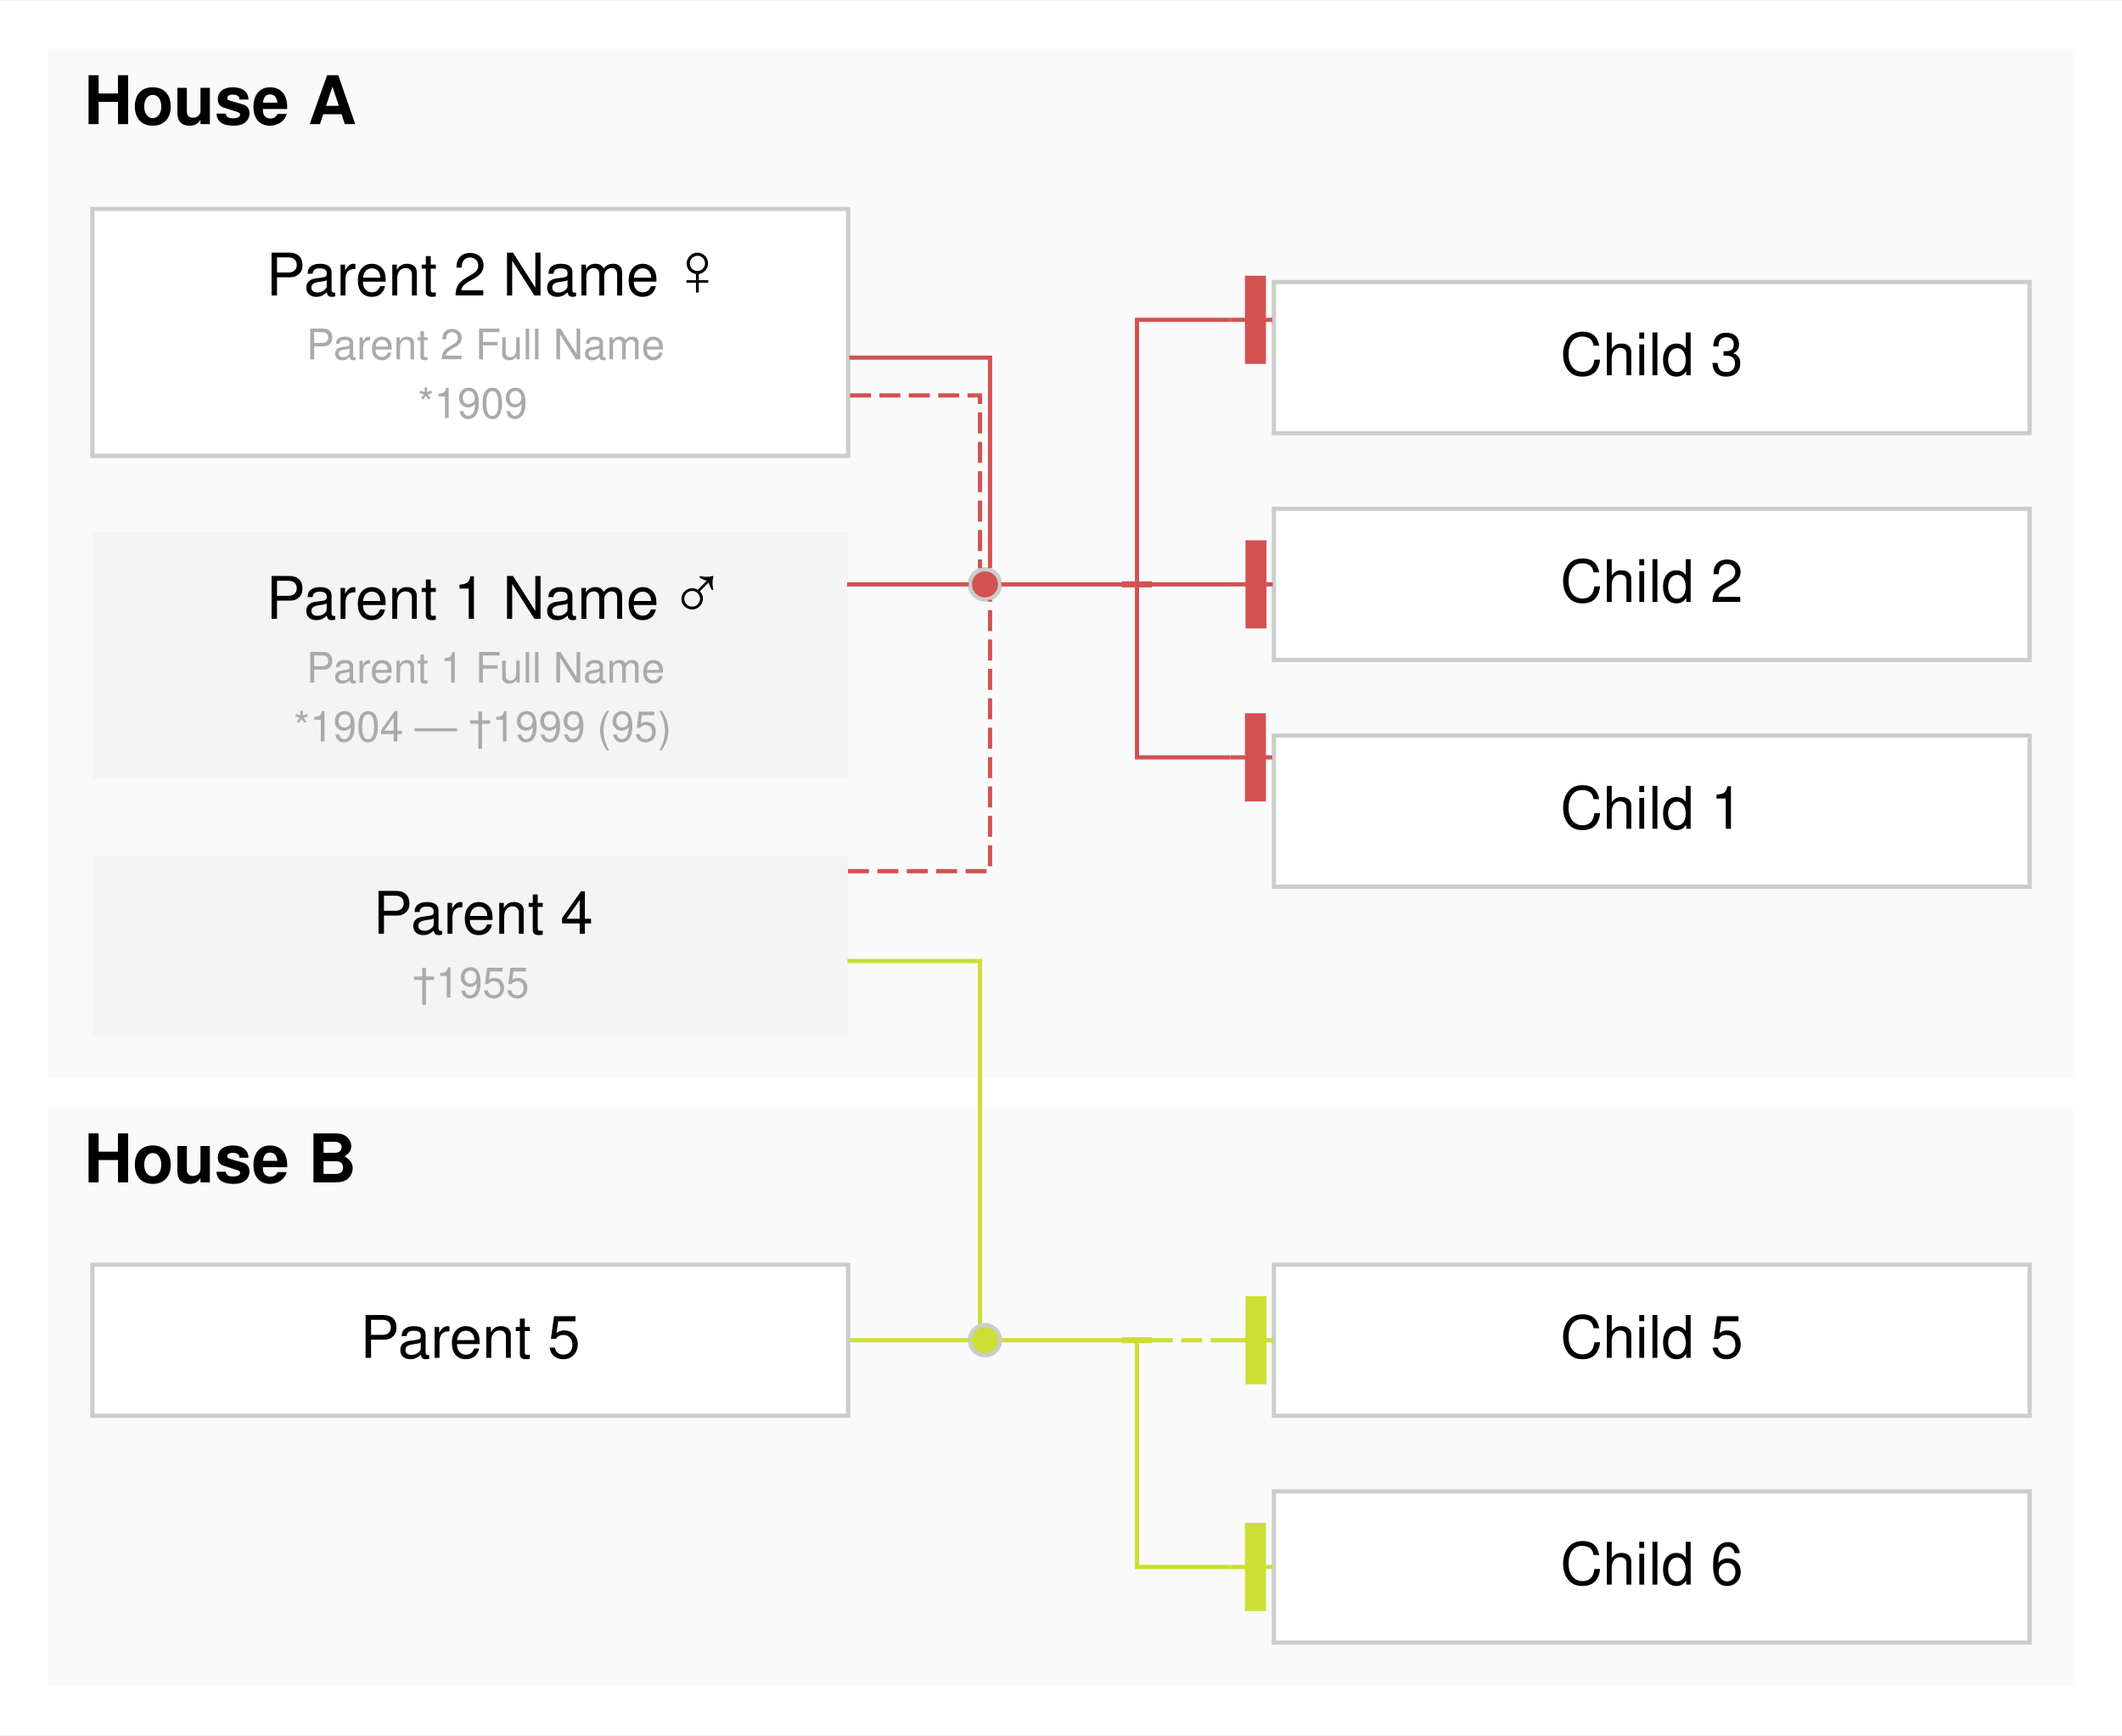
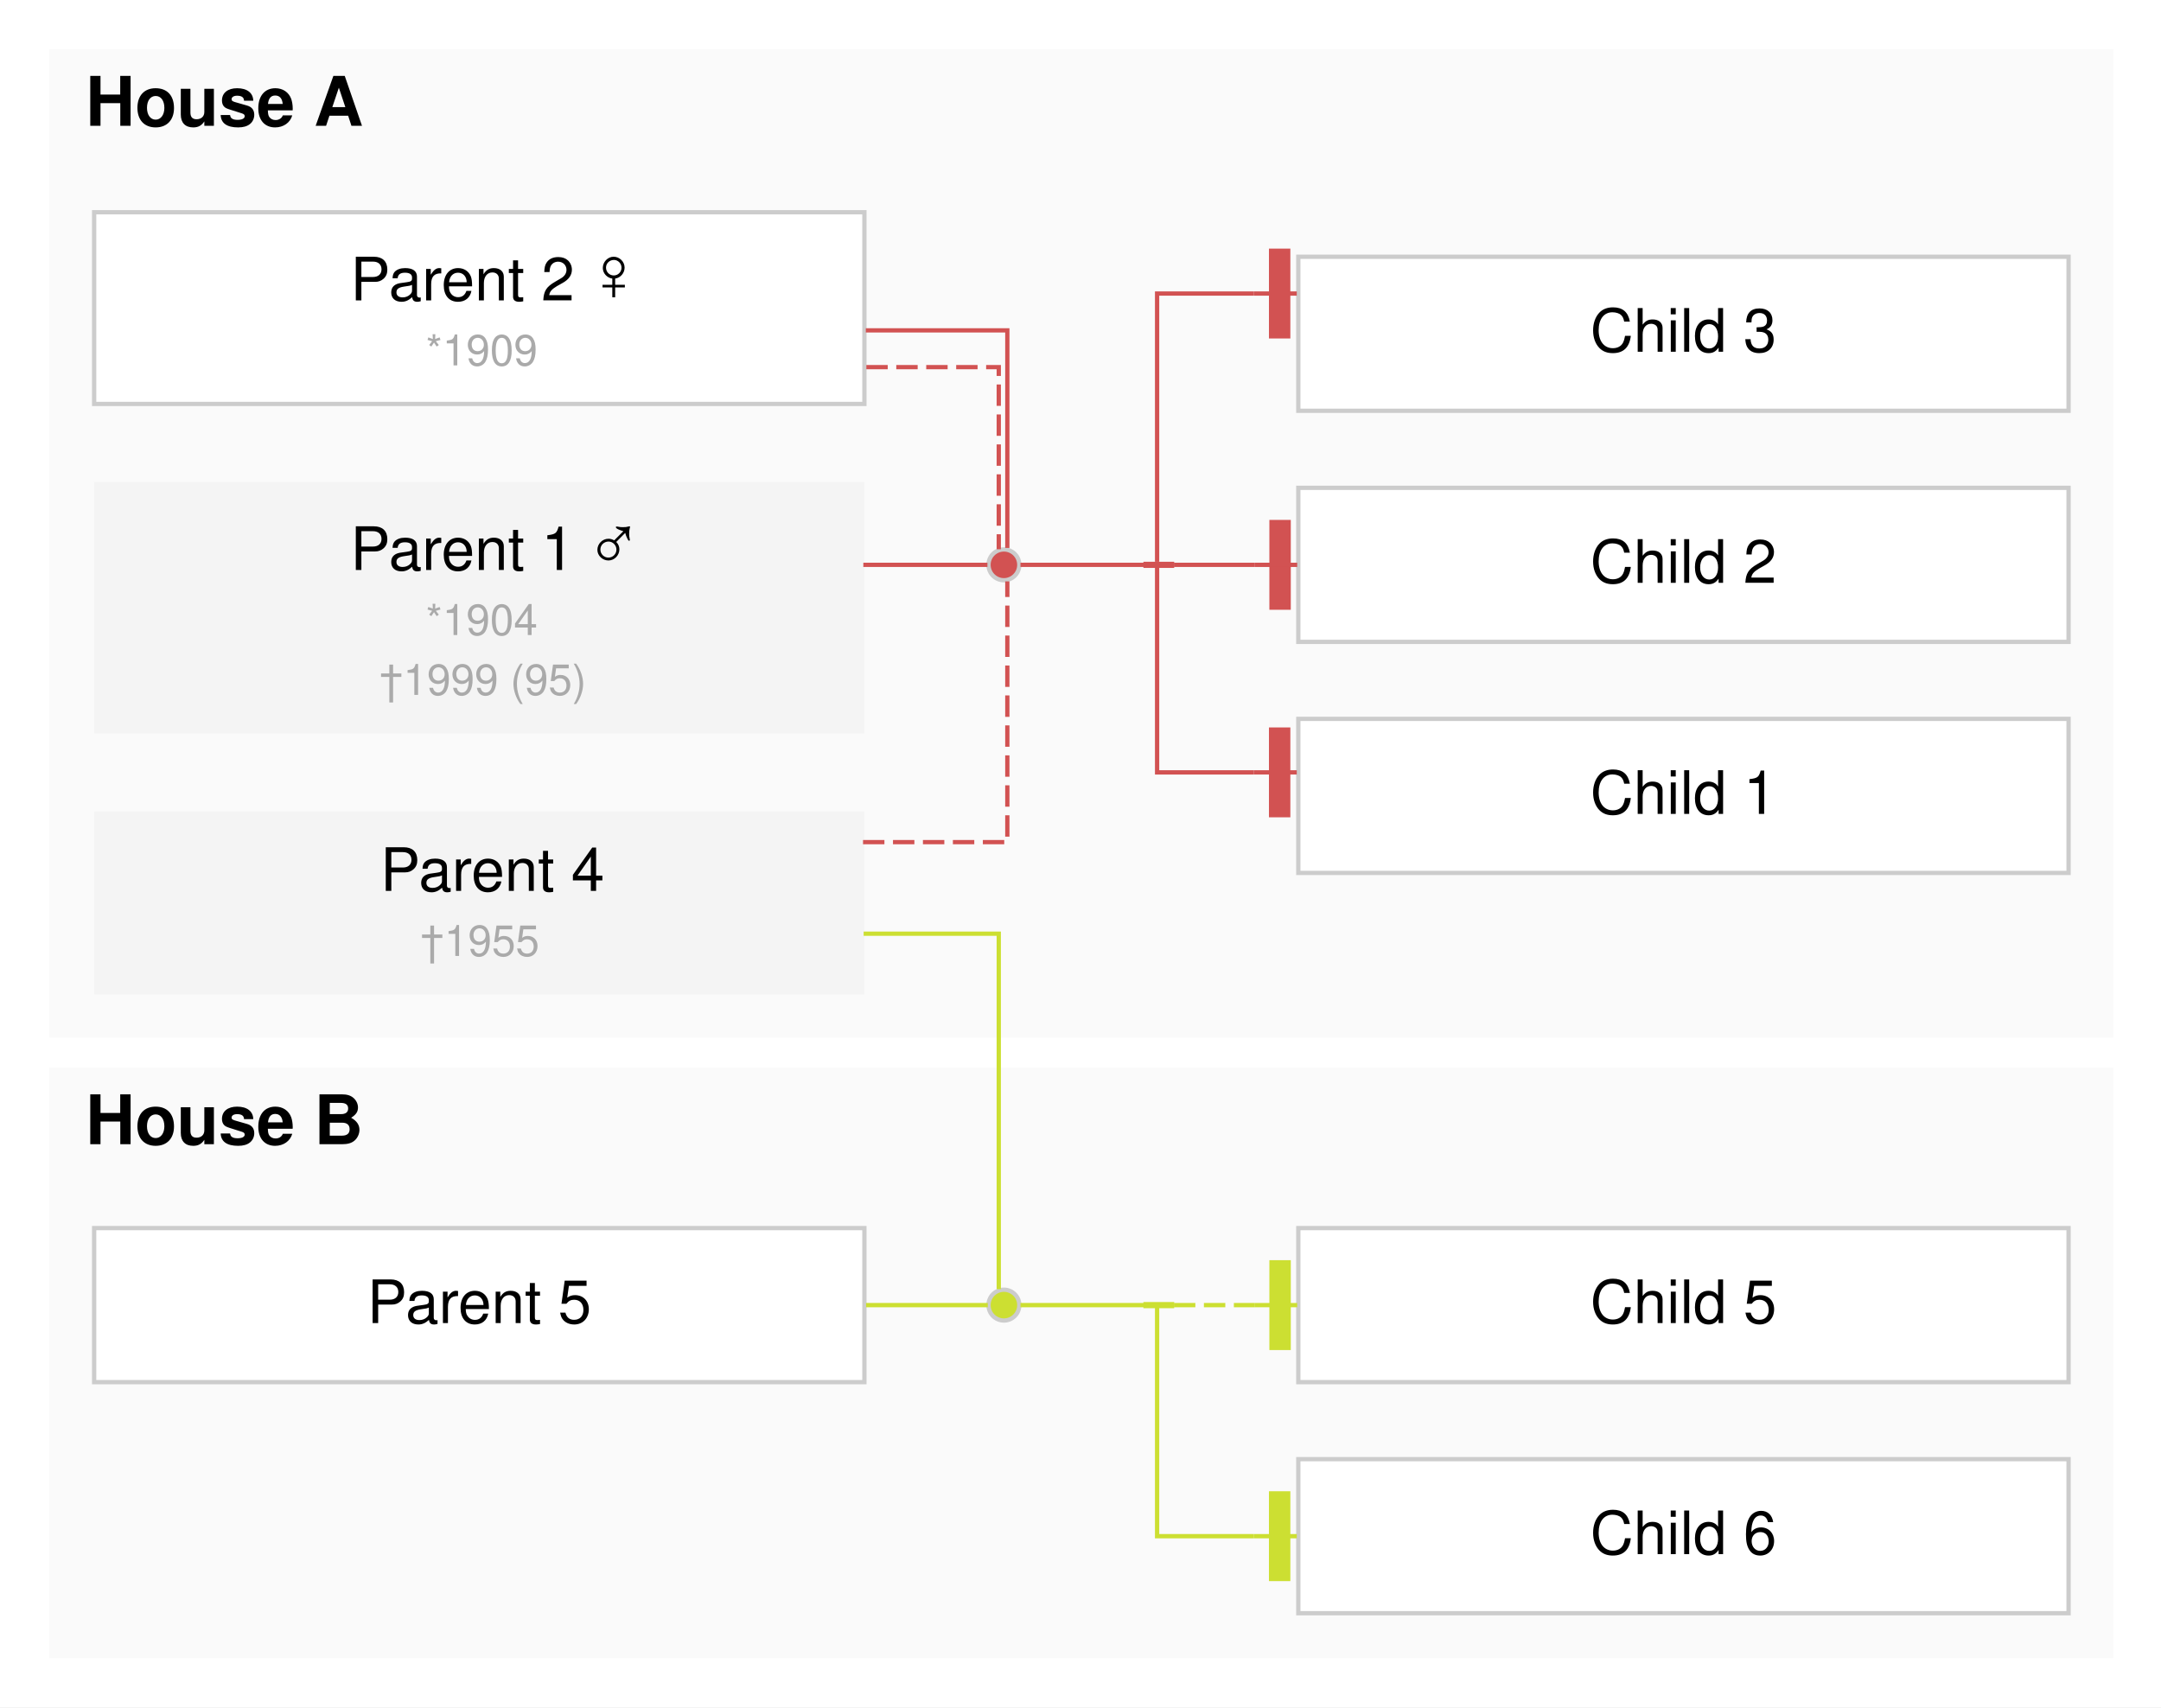
- <svg xmlns="http://www.w3.org/2000/svg" xmlns:xlink="http://www.w3.org/1999/xlink" width="505pt" height="413pt" viewBox="0.00 0.00 505.40 413.00">
-   <g id="graph0" class="graph" transform="scale(1 1) rotate(0) translate(4 409)">
-     <polygon fill="white" stroke="none" points="-4,4 -4,-409 501.4,-409 501.4,4 -4,4" />
+ <svg xmlns="http://www.w3.org/2000/svg" xmlns:xlink="http://www.w3.org/1999/xlink" width="505pt" height="399pt" viewBox="0.00 0.00 505.00 399.00">
+   <g id="graph0" class="graph" transform="scale(1 1) rotate(0) translate(4 395)">
+     <polygon fill="white" stroke="none" points="-4,4 -4,-395 501.4,-395 501.4,4 -4,4" />
    <g id="clust1" class="cluster">
-       <polygon fill="#fafafa" stroke="#fafafa" points="8,-153 8,-397 489.4,-397 489.4,-153 8,-153" />
-       <text text-anchor="start" x="16" y="-379.6" font-family="Helvetica, Arial, sans-serif" font-weight="bold" font-size="16.00">House A</text>
+       <polygon fill="#fafafa" stroke="#fafafa" points="8,-153 8,-383 489.4,-383 489.4,-153 8,-153" />
+       <text xml:space="preserve" text-anchor="start" x="16" y="-365.6" font-family="Helvetica, Arial, sans-serif" font-weight="bold" font-size="16.00">House A</text>
    </g>
    <g id="clust5" class="cluster">
      <polygon fill="#fafafa" stroke="#fafafa" points="8,-8 8,-145 489.4,-145 489.4,-8 8,-8" />
-       <text text-anchor="start" x="16" y="-127.6" font-family="Helvetica, Arial, sans-serif" font-weight="bold" font-size="16.00">House B</text>
+       <text xml:space="preserve" text-anchor="start" x="16" y="-127.6" font-family="Helvetica, Arial, sans-serif" font-weight="bold" font-size="16.00">House B</text>
    </g>
    <g id="node1" class="node">
-       <ellipse fill="#d25252" stroke="#cccccc" cx="230.6" cy="-270" rx="3.6" ry="3.6" />
+       <ellipse fill="#d25252" stroke="#cccccc" cx="230.6" cy="-263" rx="3.6" ry="3.6" />
    </g>
    <g id="node5" class="node">
-       <polygon fill="#d25252" stroke="#cccccc" stroke-width="0" points="270.4,-270.72 263.2,-270.72 263.2,-269.28 270.4,-269.28 270.4,-270.72" />
+       <polygon fill="#d25252" stroke="#cccccc" stroke-width="0" points="270.4,-263.72 263.2,-263.72 263.2,-262.28 270.4,-262.28 270.4,-263.72" />
    </g>
    <g id="edge5" class="edge">
-       <path fill="none" stroke="#d25252" d="M234.47,-270C241.62,-270 256.77,-270 263.48,-270" />
+       <path fill="none" stroke="#d25252" d="M234.47,-263C241.62,-263 256.77,-263 263.48,-263" />
    </g>
    <g id="node2" class="node">
      <g id="a_node2">
-         <a xlink:title="Parent 1 Name Parent 1 Full Name&#10;Born 1904  -- died 1999&#10;&#10;">
+         <a xlink:title="undefined &#10;Born 1904  -- Died 1999&#10;">
          <polygon fill="#f4f4f4" stroke="#cccccc" stroke-width="0" points="198,-282.4 18,-282.4 18,-223.6 198,-223.6 198,-282.4" />
-           <text text-anchor="start" x="59.4" y="-261.8" font-family="Helvetica, Arial, sans-serif" font-size="14.00">Parent 1 Name ♂</text>
-           <text text-anchor="start" x="68.98" y="-246.6" font-family="Helvetica, Arial, sans-serif" font-size="10.00" fill="#aaaaaa">Parent 1 Full Name</text>
-           <text text-anchor="start" x="65.92" y="-232.6" font-family="Helvetica, Arial, sans-serif" font-size="10.00" fill="#aaaaaa">*1904 — †1999 (95)</text>
+           <text xml:space="preserve" text-anchor="start" x="77.87" y="-261.8" font-family="Helvetica, Arial, sans-serif" font-size="14.00">Parent 1 ♂</text>
+           <text xml:space="preserve" text-anchor="start" x="95.5" y="-246.6" font-family="Helvetica, Arial, sans-serif" font-size="10.00" fill="#aaaaaa">*1904</text>
+           <text xml:space="preserve" text-anchor="start" x="84.67" y="-232.6" font-family="Helvetica, Arial, sans-serif" font-size="10.00" fill="#aaaaaa">†1999 (95)</text>
        </a>
      </g>
    </g>
    <g id="edge1" class="edge">
-       <path fill="none" stroke="#d25252" d="M197.75,-270C210.6,-270 221.31,-270 226.75,-270" />
+       <path fill="none" stroke="#d25252" d="M197.75,-263C210.6,-263 221.31,-263 226.75,-263" />
    </g>
    <g id="node3" class="node">
      <g id="a_node3">
-         <a xlink:title="Parent 2 Name Parent 2 Full Name&#10;Born 1909 &#10;&#10;">
-           <polygon fill="white" stroke="#cccccc" points="198,-359.4 18,-359.4 18,-300.6 198,-300.6 198,-359.4" />
-           <text text-anchor="start" x="59.4" y="-338.8" font-family="Helvetica, Arial, sans-serif" font-size="14.00">Parent 2 Name ♀</text>
-           <text text-anchor="start" x="68.98" y="-323.6" font-family="Helvetica, Arial, sans-serif" font-size="10.00" fill="#aaaaaa">Parent 2 Full Name</text>
-           <text text-anchor="start" x="95.5" y="-309.6" font-family="Helvetica, Arial, sans-serif" font-size="10.00" fill="#aaaaaa">*1909</text>
+         <a xlink:title="undefined &#10;Born 1909 &#10;">
+           <polygon fill="white" stroke="#cccccc" points="198,-345.4 18,-345.4 18,-300.6 198,-300.6 198,-345.4" />
+           <text xml:space="preserve" text-anchor="start" x="77.87" y="-324.8" font-family="Helvetica, Arial, sans-serif" font-size="14.00">Parent 2 ♀</text>
+           <text xml:space="preserve" text-anchor="start" x="95.5" y="-309.6" font-family="Helvetica, Arial, sans-serif" font-size="10.00" fill="#aaaaaa">*1909</text>
        </a>
      </g>
    </g>
    <g id="edge2" class="edge">
-       <path fill="none" stroke="#d25252" d="M198.3,-324C217.34,-324 231.8,-324 231.8,-324 231.8,-324 231.8,-286.27 231.8,-273.88" />
+       <path fill="none" stroke="#d25252" d="M198.33,-317.8C217.15,-317.8 231.4,-317.8 231.4,-317.8 231.4,-317.8 231.4,-279.51 231.4,-266.94" />
    </g>
    <g id="edge3" class="edge">
-       <path fill="none" stroke="#d25252" stroke-dasharray="5,2" d="M198.45,-315C216.17,-315 229.4,-315 229.4,-315 229.4,-315 229.4,-284.72 229.4,-273.84" />
+       <path fill="none" stroke="#d25252" stroke-dasharray="5,2" d="M198.45,-309.2C216.17,-309.2 229.4,-309.2 229.4,-309.2 229.4,-309.2 229.4,-277.52 229.4,-266.63" />
    </g>
    <g id="node4" class="node">
      <g id="a_node4">
-         <a xlink:title="undefined &#10; Died 1955&#10;&#10;">
+         <a xlink:title="undefined &#10; Died 1955&#10;">
          <polygon fill="#f4f4f4" stroke="#cccccc" stroke-width="0" points="198,-205.4 18,-205.4 18,-162.6 198,-162.6 198,-205.4" />
-           <text text-anchor="start" x="84.87" y="-186.8" font-family="Helvetica, Arial, sans-serif" font-size="14.00">Parent 4</text>
-           <text text-anchor="start" x="94.25" y="-171.6" font-family="Helvetica, Arial, sans-serif" font-size="10.00" fill="#aaaaaa">†1955</text>
+           <text xml:space="preserve" text-anchor="start" x="84.87" y="-186.8" font-family="Helvetica, Arial, sans-serif" font-size="14.00">Parent 4</text>
+           <text xml:space="preserve" text-anchor="start" x="94.25" y="-171.6" font-family="Helvetica, Arial, sans-serif" font-size="10.00" fill="#aaaaaa">†1955</text>
        </a>
      </g>
    </g>
    <g id="edge4" class="edge">
-       <path fill="none" stroke="#d25252" stroke-dasharray="5,2" d="M197.97,-201.7C217.17,-201.7 231.8,-201.7 231.8,-201.7 231.8,-201.7 231.8,-252.14 231.8,-266.33" />
+       <path fill="none" stroke="#d25252" stroke-dasharray="5,2" d="M197.68,-198.2C216.82,-198.2 231.4,-198.2 231.4,-198.2 231.4,-198.2 231.4,-245.19 231.4,-259.14" />
    </g>
    <g id="node9" class="node">
      <ellipse fill="#ccdf32" stroke="#cccccc" cx="230.6" cy="-90" rx="3.6" ry="3.6" />
    </g>
    <g id="edge9" class="edge">
-       <path fill="none" stroke="#ccdf32" d="M197.82,-180.3C215.86,-180.3 229.4,-180.3 229.4,-180.3 229.4,-180.3 229.4,-111.16 229.4,-93.88" />
+       <path fill="none" stroke="#ccdf32" d="M197.82,-176.8C215.86,-176.8 229.4,-176.8 229.4,-176.8 229.4,-176.8 229.4,-110.34 229.4,-93.73" />
    </g>
    <g id="node6" class="node">
-       <polygon fill="white" stroke="#cccccc" points="479.4,-234 299.4,-234 299.4,-198 479.4,-198 479.4,-234" />
-       <text text-anchor="middle" x="389.4" y="-211.8" font-family="Helvetica, Arial, sans-serif" font-size="14.00">Child 1</text>
+       <polygon fill="white" stroke="#cccccc" points="479.4,-227 299.4,-227 299.4,-191 479.4,-191 479.4,-227" />
+       <text xml:space="preserve" text-anchor="middle" x="389.4" y="-204.8" font-family="Helvetica, Arial, sans-serif" font-size="14.00">Child 1</text>
    </g>
    <g id="edge6" class="edge">
-       <path fill="none" stroke="#d25252" d="M266.8,-269.28C266.8,-263.81 266.8,-228.8 266.8,-228.8 266.8,-228.8 289.01,-228.8 289.01,-228.8" />
-       <polygon fill="#d25252" stroke="#d25252" points="297.01,-218.8 297.01,-238.8 293.01,-238.8 293.01,-218.8 297.01,-218.8" />
-       <polyline fill="none" stroke="#d25252" points="299.01,-228.8 289.01,-228.8" />
+       <path fill="none" stroke="#d25252" d="M266.4,-262.46C266.4,-257.13 266.4,-214.5 266.4,-214.5 266.4,-214.5 289.04,-214.5 289.04,-214.5" />
+       <polygon fill="#d25252" stroke="#d25252" points="297.04,-204.5 297.04,-224.5 293.04,-224.5 293.04,-204.5 297.04,-204.5" />
+       <polyline fill="none" stroke="#d25252" points="299.04,-214.5 289.04,-214.5" />
    </g>
    <g id="node7" class="node">
-       <polygon fill="white" stroke="#cccccc" points="479.4,-288 299.4,-288 299.4,-252 479.4,-252 479.4,-288" />
-       <text text-anchor="middle" x="389.4" y="-265.8" font-family="Helvetica, Arial, sans-serif" font-size="14.00">Child 2</text>
+       <polygon fill="white" stroke="#cccccc" points="479.4,-281 299.4,-281 299.4,-245 479.4,-245 479.4,-281" />
+       <text xml:space="preserve" text-anchor="middle" x="389.4" y="-258.8" font-family="Helvetica, Arial, sans-serif" font-size="14.00">Child 2</text>
    </g>
    <g id="edge7" class="edge">
-       <path fill="none" stroke="#d25252" d="M270.34,-270C270.34,-270 289.14,-270 289.14,-270" />
-       <polygon fill="#d25252" stroke="#d25252" points="297.14,-260 297.14,-280 293.14,-280 293.14,-260 297.14,-260" />
-       <polyline fill="none" stroke="#d25252" points="299.14,-270 289.14,-270" />
+       <path fill="none" stroke="#d25252" d="M270.34,-263C270.34,-263 289.14,-263 289.14,-263" />
+       <polygon fill="#d25252" stroke="#d25252" points="297.14,-253 297.14,-273 293.14,-273 293.14,-253 297.14,-253" />
+       <polyline fill="none" stroke="#d25252" points="299.14,-263 289.14,-263" />
    </g>
    <g id="node8" class="node">
-       <polygon fill="white" stroke="#cccccc" points="479.4,-342 299.4,-342 299.4,-306 479.4,-306 479.4,-342" />
-       <text text-anchor="middle" x="389.4" y="-319.8" font-family="Helvetica, Arial, sans-serif" font-size="14.00">Child 3</text>
+       <polygon fill="white" stroke="#cccccc" points="479.4,-335 299.4,-335 299.4,-299 479.4,-299 479.4,-335" />
+       <text xml:space="preserve" text-anchor="middle" x="389.4" y="-312.8" font-family="Helvetica, Arial, sans-serif" font-size="14.00">Child 3</text>
    </g>
    <g id="edge8" class="edge">
-       <path fill="none" stroke="#d25252" d="M266.8,-270.71C266.8,-277.63 266.8,-333 266.8,-333 266.8,-333 289.01,-333 289.01,-333" />
-       <polygon fill="#d25252" stroke="#d25252" points="297.01,-323 297.01,-343 293.01,-343 293.01,-323 297.01,-323" />
-       <polyline fill="none" stroke="#d25252" points="299.01,-333 289.01,-333" />
+       <path fill="none" stroke="#d25252" d="M266.4,-263.71C266.4,-270.68 266.4,-326.4 266.4,-326.4 266.4,-326.4 289.04,-326.4 289.04,-326.4" />
+       <polygon fill="#d25252" stroke="#d25252" points="297.04,-316.4 297.04,-336.4 293.04,-336.4 293.04,-316.4 297.04,-316.4" />
+       <polyline fill="none" stroke="#d25252" points="299.04,-326.4 289.04,-326.4" />
    </g>
    <g id="node11" class="node">
      <polygon fill="#ccdf32" stroke="#cccccc" stroke-width="0" points="270.4,-90.72 263.2,-90.72 263.2,-89.28 270.4,-89.28 270.4,-90.72" />
    </g>
    <g id="edge11" class="edge">
      <path fill="none" stroke="#ccdf32" d="M234.47,-90C241.62,-90 256.77,-90 263.48,-90" />
    </g>
    <g id="node10" class="node">
      <polygon fill="white" stroke="#cccccc" points="198,-108 18,-108 18,-72 198,-72 198,-108" />
-       <text text-anchor="middle" x="108" y="-85.8" font-family="Helvetica, Arial, sans-serif" font-size="14.00">Parent 5</text>
+       <text xml:space="preserve" text-anchor="middle" x="108" y="-85.8" font-family="Helvetica, Arial, sans-serif" font-size="14.00">Parent 5</text>
    </g>
    <g id="edge10" class="edge">
      <path fill="none" stroke="#ccdf32" d="M198.39,-90C211.02,-90 221.51,-90 226.83,-90" />
    </g>
    <g id="node12" class="node">
      <polygon fill="white" stroke="#cccccc" points="479.4,-54 299.4,-54 299.4,-18 479.4,-18 479.4,-54" />
-       <text text-anchor="middle" x="389.4" y="-31.8" font-family="Helvetica, Arial, sans-serif" font-size="14.00">Child 6</text>
+       <text xml:space="preserve" text-anchor="middle" x="389.4" y="-31.8" font-family="Helvetica, Arial, sans-serif" font-size="14.00">Child 6</text>
    </g>
    <g id="edge12" class="edge">
-       <path fill="none" stroke="#ccdf32" d="M266.8,-89.39C266.8,-83.46 266.8,-36 266.8,-36 266.8,-36 289.01,-36 289.01,-36" />
-       <polygon fill="#ccdf32" stroke="#ccdf32" points="297.01,-26 297.01,-46 293.01,-46 293.01,-26 297.01,-26" />
-       <polyline fill="none" stroke="#ccdf32" points="299.01,-36 289.01,-36" />
+       <path fill="none" stroke="#ccdf32" d="M266.4,-89.39C266.4,-83.46 266.4,-36 266.4,-36 266.4,-36 289.04,-36 289.04,-36" />
+       <polygon fill="#ccdf32" stroke="#ccdf32" points="297.04,-26 297.04,-46 293.04,-46 293.04,-26 297.04,-26" />
+       <polyline fill="none" stroke="#ccdf32" points="299.04,-36 289.04,-36" />
    </g>
    <g id="node13" class="node">
      <polygon fill="white" stroke="#cccccc" points="479.4,-108 299.4,-108 299.4,-72 479.4,-72 479.4,-108" />
-       <text text-anchor="middle" x="389.4" y="-85.8" font-family="Helvetica, Arial, sans-serif" font-size="14.00">Child 5</text>
+       <text xml:space="preserve" text-anchor="middle" x="389.4" y="-85.8" font-family="Helvetica, Arial, sans-serif" font-size="14.00">Child 5</text>
    </g>
    <g id="edge13" class="edge">
      <path fill="none" stroke="#ccdf32" stroke-dasharray="5,2" d="M270.34,-90C270.34,-90 289.14,-90 289.14,-90" />
      <polygon fill="#ccdf32" stroke="#ccdf32" points="297.14,-80 297.14,-100 293.14,-100 293.14,-80 297.14,-80" />
      <polyline fill="none" stroke="#ccdf32" points="299.14,-90 289.14,-90" />
    </g>
  </g>
</svg>
